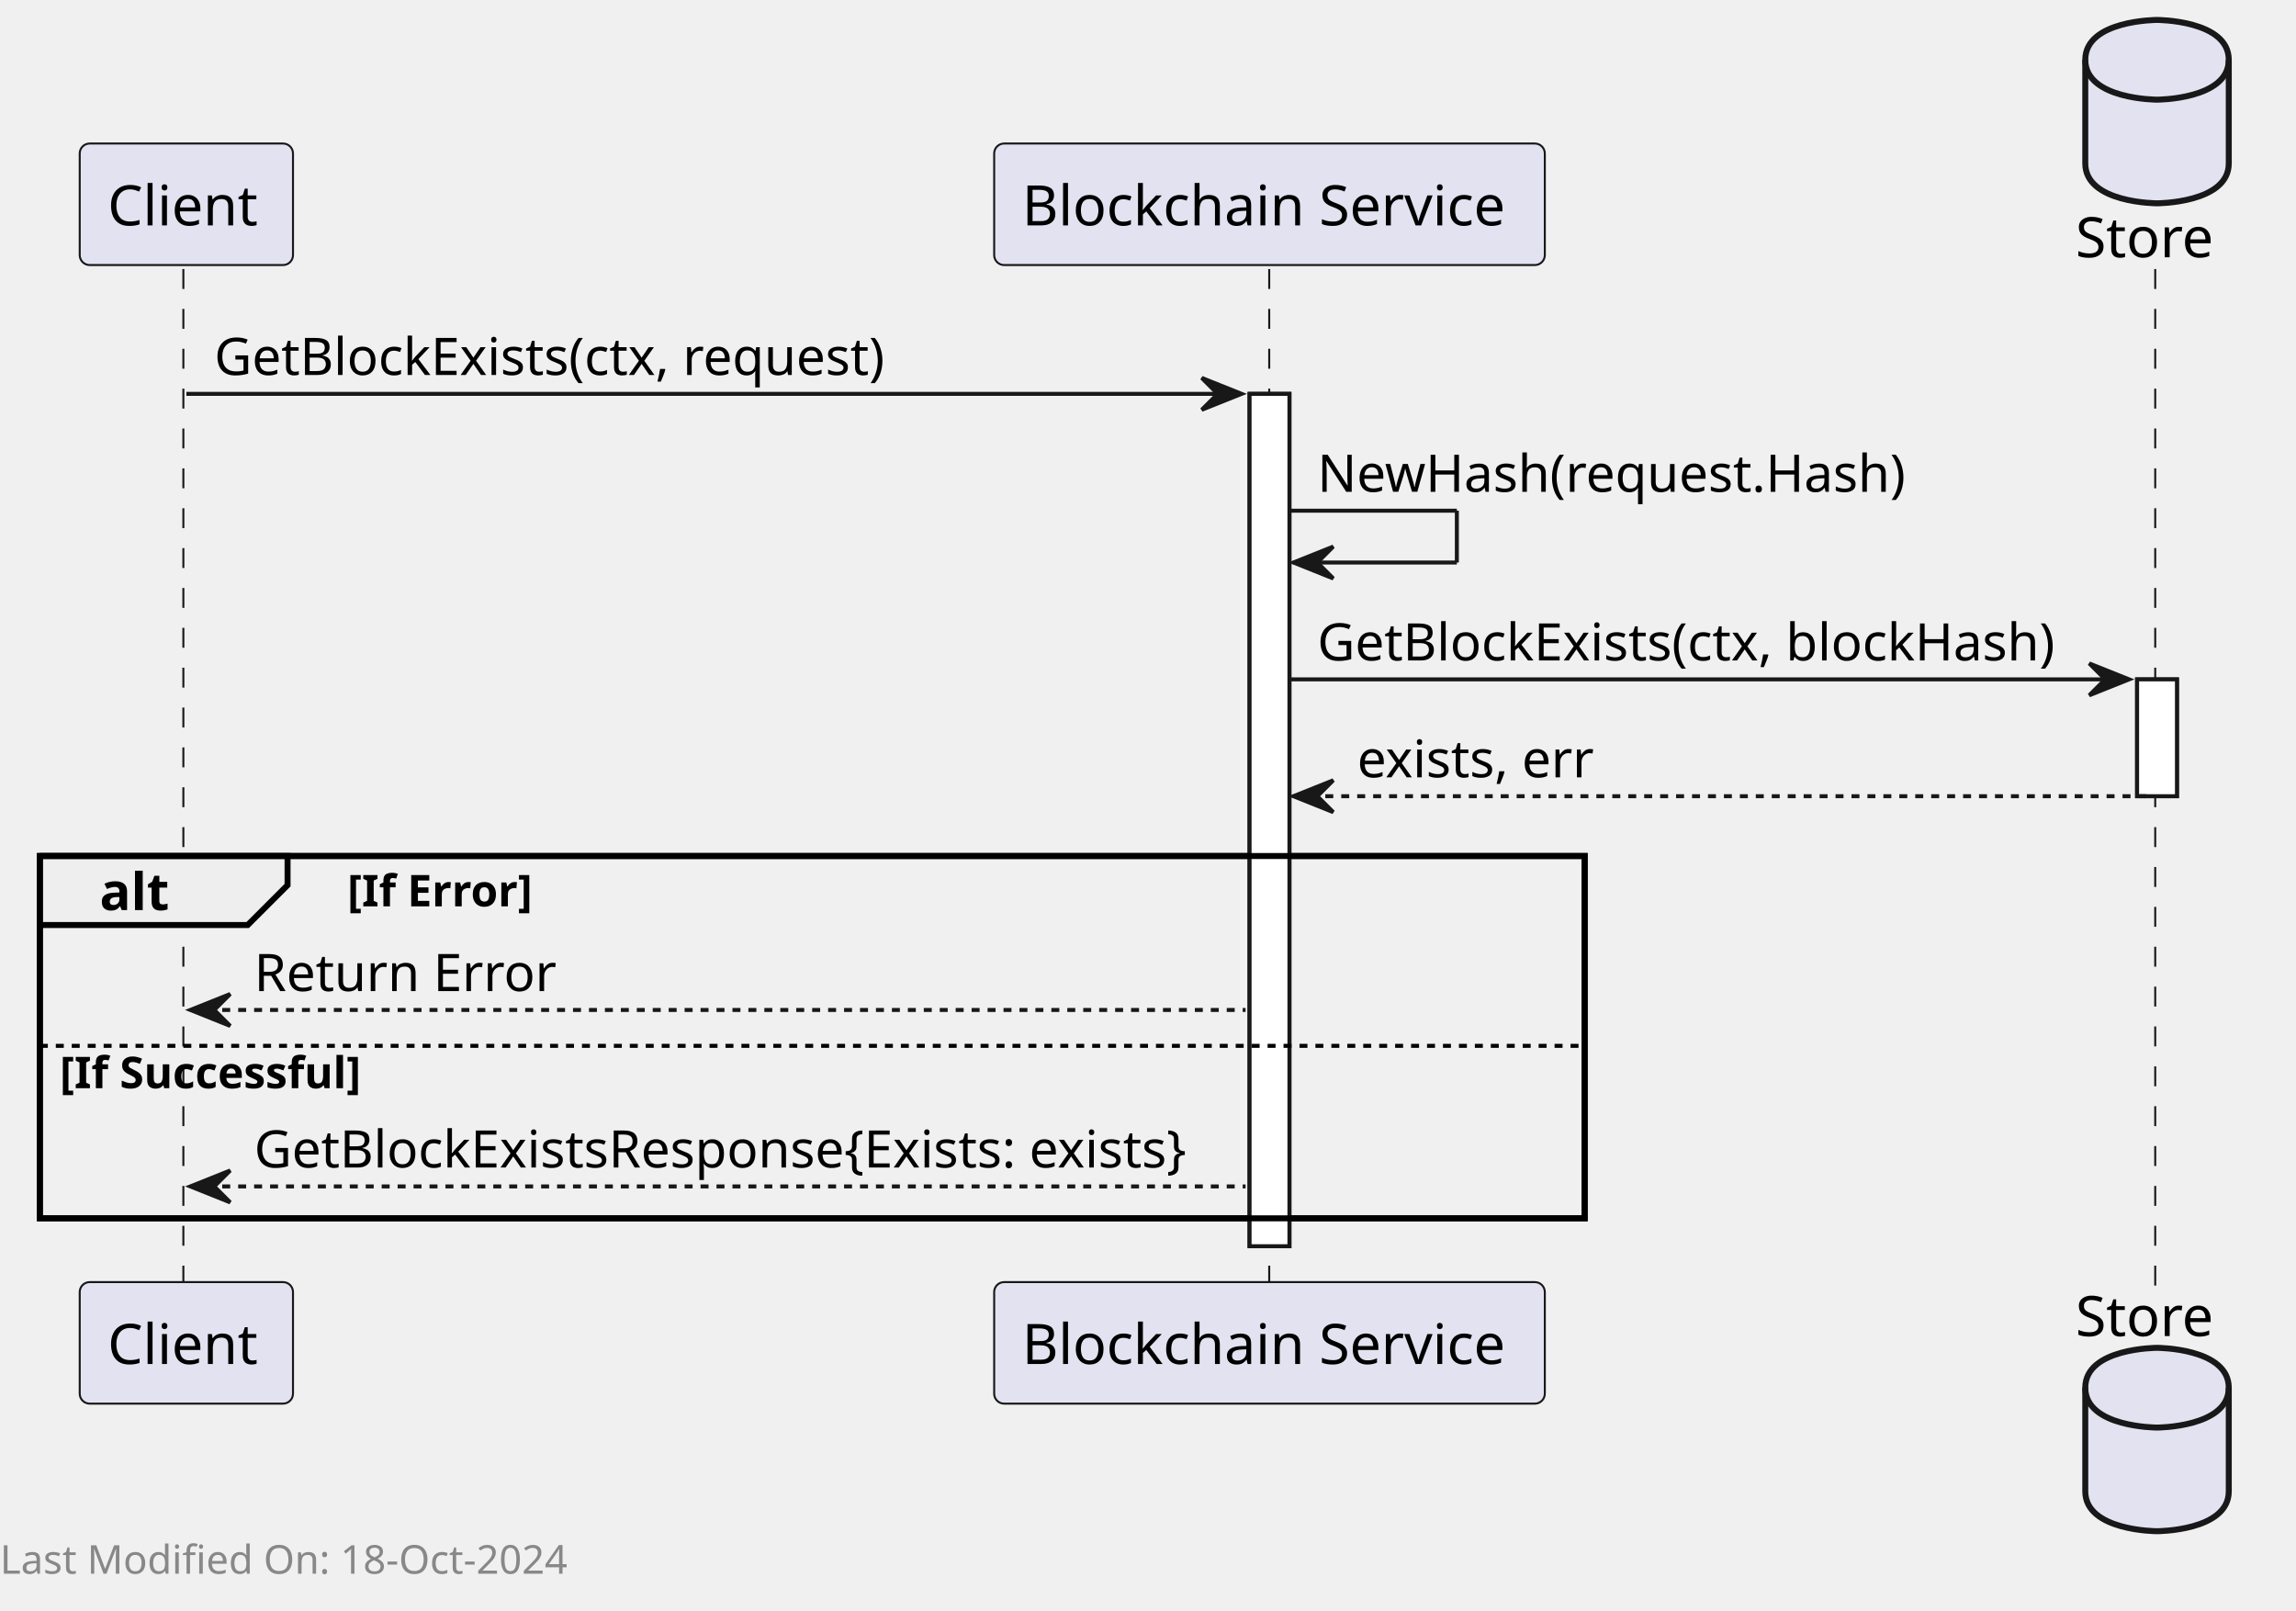
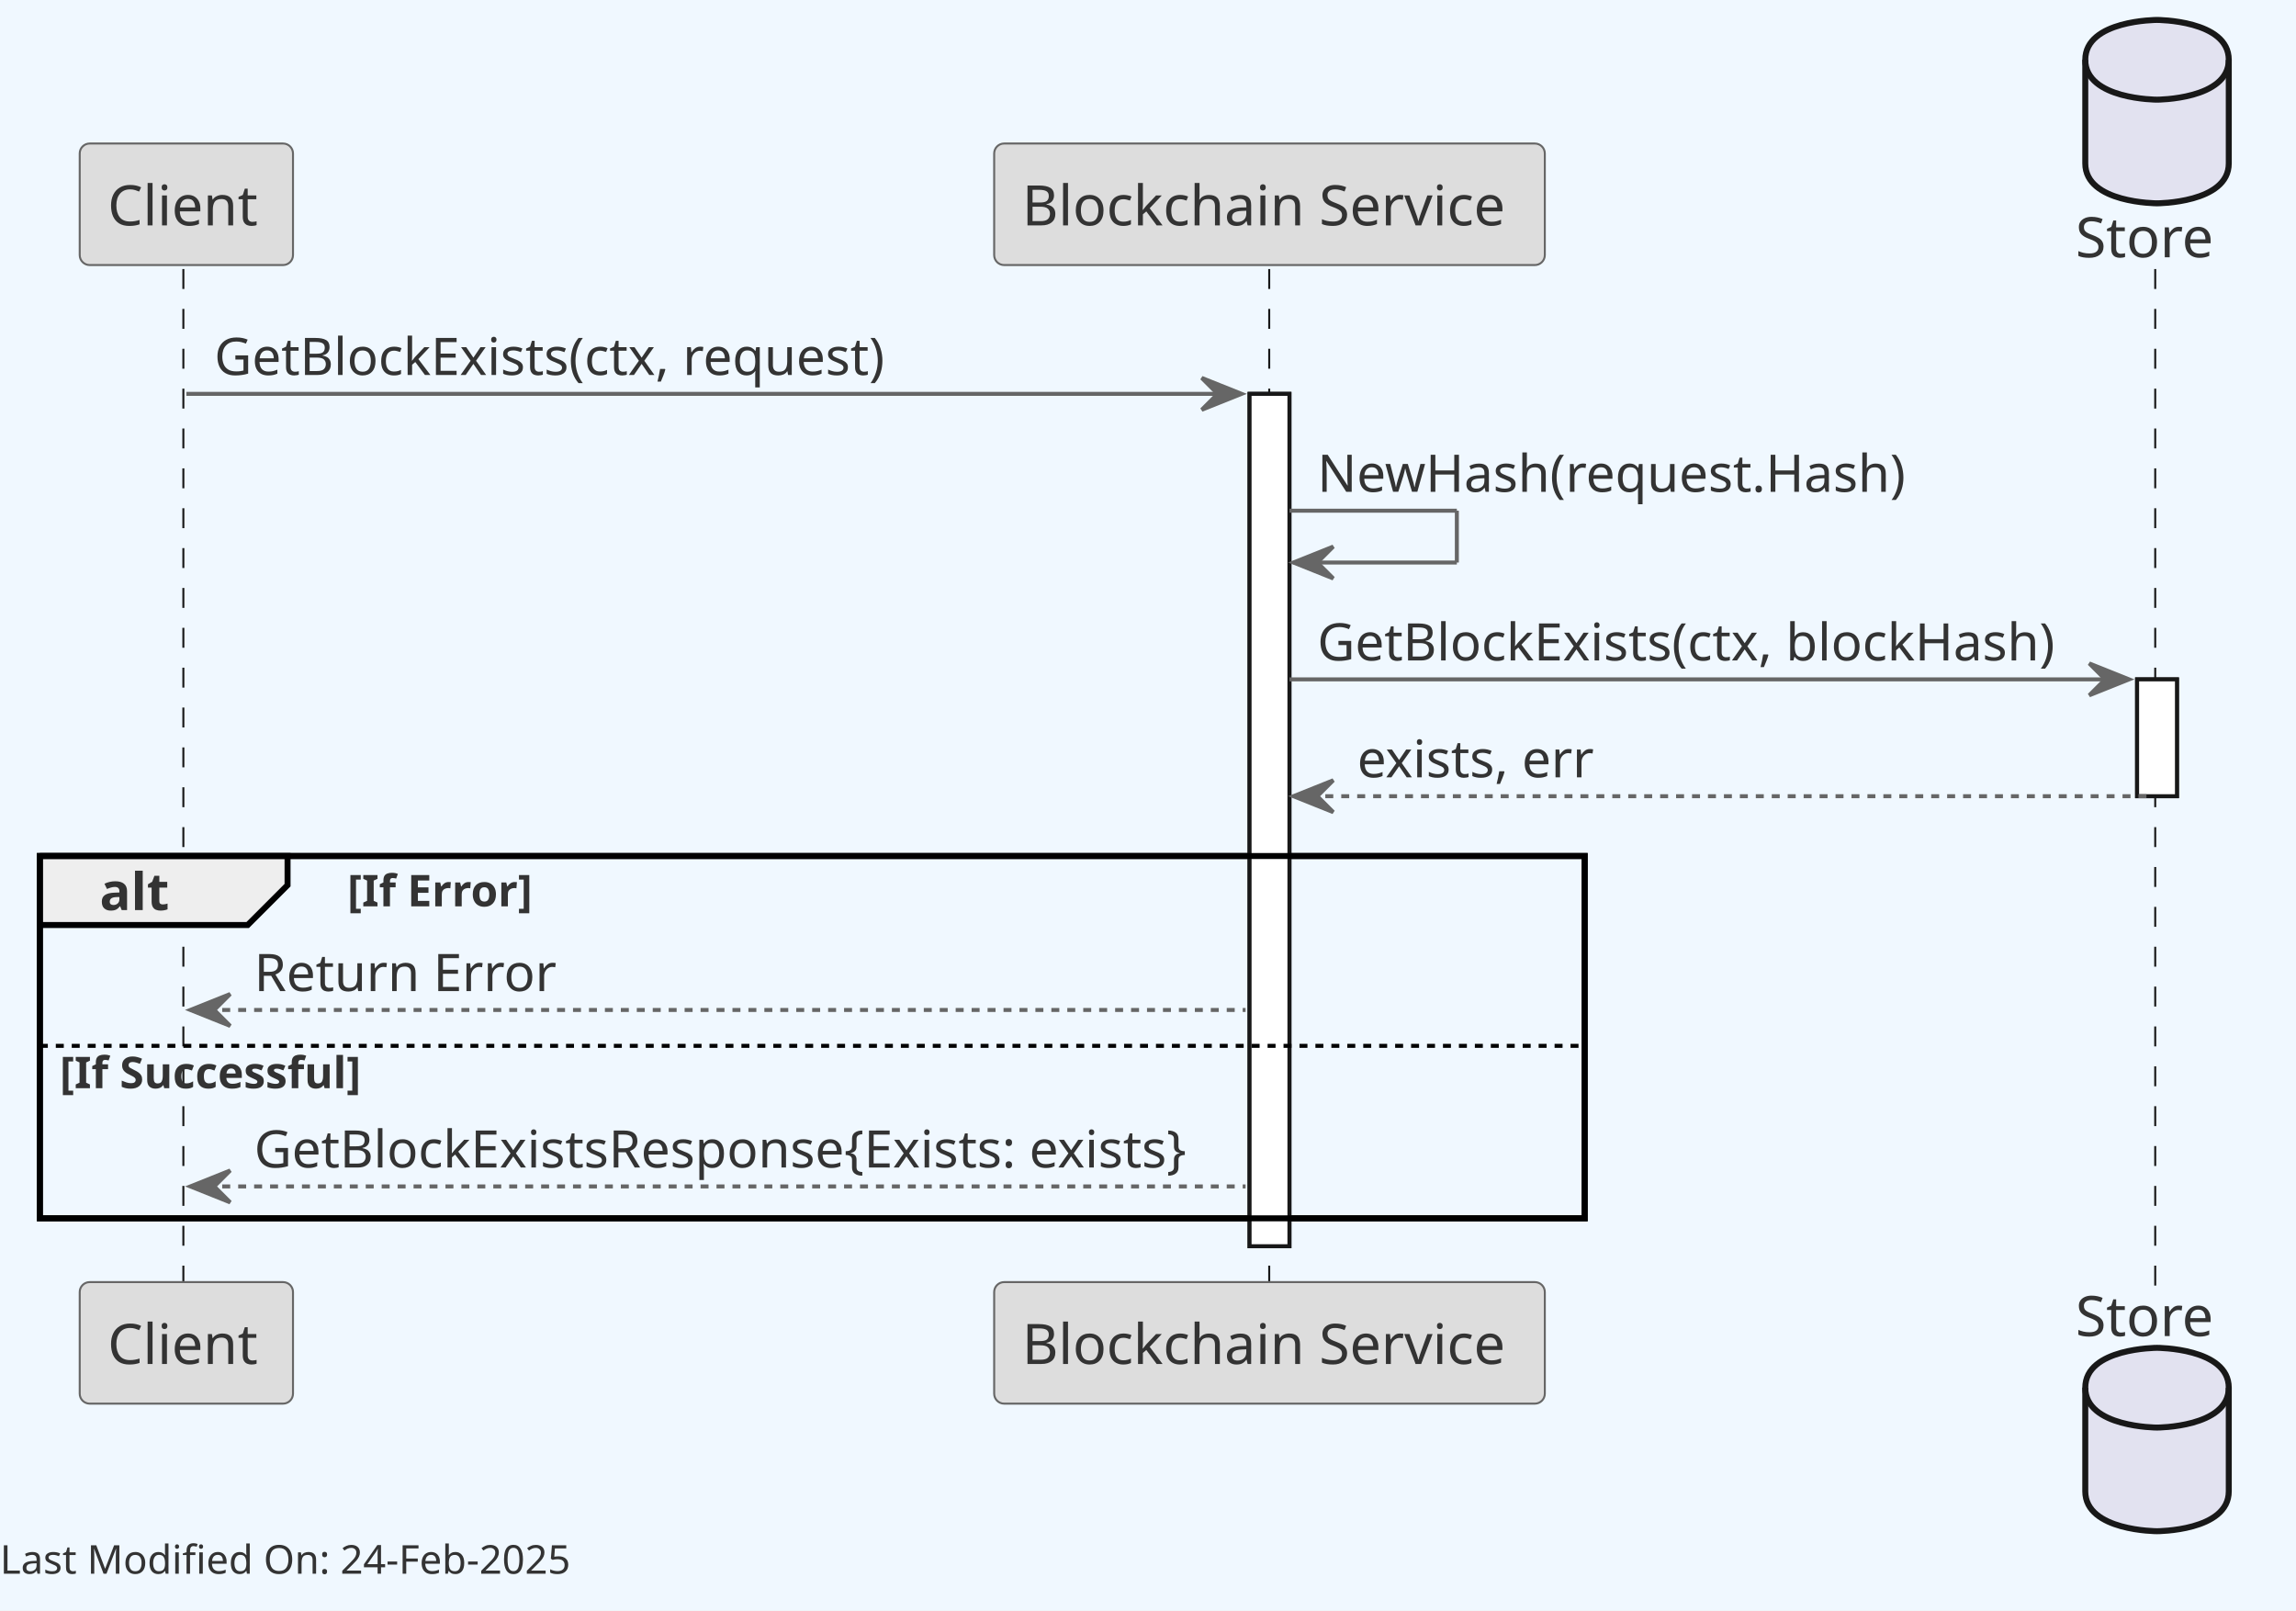
- <svg xmlns="http://www.w3.org/2000/svg" contentStyleType="text/css" height="404px" preserveAspectRatio="none" style="width:576px;height:404px;background:#FFFFFF;" version="1.1" viewBox="0 0 576 404" width="576px" zoomAndPan="magnify">
+ <svg xmlns="http://www.w3.org/2000/svg" contentStyleType="text/css" height="404px" preserveAspectRatio="none" style="width:576px;height:404px;background:#F0F8FF;" version="1.1" viewBox="0 0 576 404" width="576px" zoomAndPan="magnify">
  <defs />
  <g>
+     <rect fill="#F0F8FF" height="404" style="stroke:none;stroke-width:1.0;" width="576" x="0" y="0" />
    <rect fill="#FFFFFF" height="213.818" style="stroke:#181818;stroke-width:1.0;" width="10" x="313.481" y="98.799" />
    <rect fill="#FFFFFF" height="29.311" style="stroke:#181818;stroke-width:1.0;" width="10" x="536.135" y="170.42" />
    <rect fill="none" height="90.887" style="stroke:#000000;stroke-width:1.5;" width="387.551" x="10" y="214.731" />
    <line style="stroke:#181818;stroke-width:0.5;stroke-dasharray:5.0,5.0;" x1="46" x2="46" y1="67.488" y2="322.617" />
    <line style="stroke:#181818;stroke-width:0.5;stroke-dasharray:5.0,5.0;" x1="318.41" x2="318.41" y1="67.488" y2="322.617" />
    <line style="stroke:#181818;stroke-width:0.5;stroke-dasharray:5.0,5.0;" x1="540.683" x2="540.683" y1="67.488" y2="322.617" />
-     <rect fill="#E2E2F0" height="30.488" rx="2.5" ry="2.5" style="stroke:#181818;stroke-width:0.5;" width="53.505" x="20" y="36" />
-     <text fill="#000000" font-family="sans-serif" font-size="14" lengthAdjust="spacing" textLength="39.505" x="27" y="56.535">Client</text>
-     <rect fill="#E2E2F0" height="30.488" rx="2.5" ry="2.5" style="stroke:#181818;stroke-width:0.5;" width="53.505" x="20" y="321.617" />
-     <text fill="#000000" font-family="sans-serif" font-size="14" lengthAdjust="spacing" textLength="39.505" x="27" y="342.152">Client</text>
-     <rect fill="#E2E2F0" height="30.488" rx="2.5" ry="2.5" style="stroke:#181818;stroke-width:0.5;" width="138.141" x="249.41" y="36" />
-     <text fill="#000000" font-family="sans-serif" font-size="14" lengthAdjust="spacing" textLength="124.141" x="256.41" y="56.535">Blockchain Service</text>
-     <rect fill="#E2E2F0" height="30.488" rx="2.5" ry="2.5" style="stroke:#181818;stroke-width:0.5;" width="138.141" x="249.41" y="321.617" />
-     <text fill="#000000" font-family="sans-serif" font-size="14" lengthAdjust="spacing" textLength="124.141" x="256.41" y="342.152">Blockchain Service</text>
-     <text fill="#000000" font-family="sans-serif" font-size="14" lengthAdjust="spacing" textLength="34.904" x="520.683" y="64.535">Store</text>
+     <rect fill="#DDDDDD" height="30.488" rx="2.5" ry="2.5" style="stroke:#666666;stroke-width:0.5;" width="53.505" x="20" y="36" />
+     <text fill="#333333" font-family="sans-serif" font-size="14" lengthAdjust="spacing" textLength="39.505" x="27" y="56.535">Client</text>
+     <rect fill="#DDDDDD" height="30.488" rx="2.5" ry="2.5" style="stroke:#666666;stroke-width:0.5;" width="53.505" x="20" y="321.617" />
+     <text fill="#333333" font-family="sans-serif" font-size="14" lengthAdjust="spacing" textLength="39.505" x="27" y="342.152">Client</text>
+     <rect fill="#DDDDDD" height="30.488" rx="2.5" ry="2.5" style="stroke:#666666;stroke-width:0.5;" width="138.141" x="249.41" y="36" />
+     <text fill="#333333" font-family="sans-serif" font-size="14" lengthAdjust="spacing" textLength="124.141" x="256.41" y="56.535">Blockchain Service</text>
+     <rect fill="#DDDDDD" height="30.488" rx="2.5" ry="2.5" style="stroke:#666666;stroke-width:0.5;" width="138.141" x="249.41" y="321.617" />
+     <text fill="#333333" font-family="sans-serif" font-size="14" lengthAdjust="spacing" textLength="124.141" x="256.41" y="342.152">Blockchain Service</text>
+     <text fill="#333333" font-family="sans-serif" font-size="14" lengthAdjust="spacing" textLength="34.904" x="520.683" y="64.535">Store</text>
    <path d="M523.135,15 C523.135,5 541.135,5 541.135,5 C541.135,5 559.135,5 559.135,15 L559.135,41 C559.135,51 541.135,51 541.135,51 C541.135,51 523.135,51 523.135,41 L523.135,15 " fill="#E2E2F0" style="stroke:#181818;stroke-width:1.5;" />
    <path d="M523.135,15 C523.135,25 541.135,25 541.135,25 C541.135,25 559.135,25 559.135,15 " fill="none" style="stroke:#181818;stroke-width:1.5;" />
-     <text fill="#000000" font-family="sans-serif" font-size="14" lengthAdjust="spacing" textLength="34.904" x="520.683" y="335.152">Store</text>
+     <text fill="#333333" font-family="sans-serif" font-size="14" lengthAdjust="spacing" textLength="34.904" x="520.683" y="335.152">Store</text>
    <path d="M523.135,348.106 C523.135,338.106 541.135,338.106 541.135,338.106 C541.135,338.106 559.135,338.106 559.135,348.106 L559.135,374.106 C559.135,384.106 541.135,384.106 541.135,384.106 C541.135,384.106 523.135,384.106 523.135,374.106 L523.135,348.106 " fill="#E2E2F0" style="stroke:#181818;stroke-width:1.5;" />
    <path d="M523.135,348.106 C523.135,358.106 541.135,358.106 541.135,358.106 C541.135,358.106 559.135,358.106 559.135,348.106 " fill="none" style="stroke:#181818;stroke-width:1.5;" />
    <rect fill="#FFFFFF" height="213.818" style="stroke:#181818;stroke-width:1.0;" width="10" x="313.481" y="98.799" />
    <rect fill="#FFFFFF" height="29.311" style="stroke:#181818;stroke-width:1.0;" width="10" x="536.135" y="170.42" />
-     <polygon fill="#181818" points="301.481,94.799,311.481,98.799,301.481,102.799,305.481,98.799" style="stroke:#181818;stroke-width:1.0;" />
-     <line style="stroke:#181818;stroke-width:1.0;" x1="46.752" x2="307.481" y1="98.799" y2="98.799" />
-     <text fill="#000000" font-family="sans-serif" font-size="13" lengthAdjust="spacing" textLength="175.589" x="53.752" y="94.057">GetBlockExists(ctx, request)</text>
-     <line style="stroke:#181818;stroke-width:1.0;" x1="323.481" x2="365.481" y1="128.109" y2="128.109" />
-     <line style="stroke:#181818;stroke-width:1.0;" x1="365.481" x2="365.481" y1="128.109" y2="141.109" />
-     <line style="stroke:#181818;stroke-width:1.0;" x1="324.481" x2="365.481" y1="141.109" y2="141.109" />
-     <polygon fill="#181818" points="334.481,137.109,324.481,141.109,334.481,145.109,330.481,141.109" style="stroke:#181818;stroke-width:1.0;" />
-     <text fill="#000000" font-family="sans-serif" font-size="13" lengthAdjust="spacing" textLength="149.83" x="330.481" y="123.367">NewHash(request.Hash)</text>
-     <polygon fill="#181818" points="524.135,166.42,534.135,170.42,524.135,174.42,528.135,170.42" style="stroke:#181818;stroke-width:1.0;" />
-     <line style="stroke:#181818;stroke-width:1.0;" x1="323.481" x2="530.135" y1="170.42" y2="170.42" />
-     <text fill="#000000" font-family="sans-serif" font-size="13" lengthAdjust="spacing" textLength="193.654" x="330.481" y="165.678">GetBlockExists(ctx, blockHash)</text>
-     <polygon fill="#181818" points="334.481,195.731,324.481,199.731,334.481,203.731,330.481,199.731" style="stroke:#181818;stroke-width:1.0;" />
-     <line style="stroke:#181818;stroke-width:1.0;stroke-dasharray:2.0,2.0;" x1="328.481" x2="540.135" y1="199.731" y2="199.731" />
-     <text fill="#000000" font-family="sans-serif" font-size="13" lengthAdjust="spacing" textLength="63.197" x="340.481" y="194.988">exists, err</text>
+     <polygon fill="#666666" points="301.481,94.799,311.481,98.799,301.481,102.799,305.481,98.799" style="stroke:#666666;stroke-width:1.0;" />
+     <line style="stroke:#666666;stroke-width:1.0;" x1="46.752" x2="307.481" y1="98.799" y2="98.799" />
+     <text fill="#333333" font-family="sans-serif" font-size="13" lengthAdjust="spacing" textLength="175.589" x="53.752" y="94.057">GetBlockExists(ctx, request)</text>
+     <line style="stroke:#666666;stroke-width:1.0;" x1="323.481" x2="365.481" y1="128.109" y2="128.109" />
+     <line style="stroke:#666666;stroke-width:1.0;" x1="365.481" x2="365.481" y1="128.109" y2="141.109" />
+     <line style="stroke:#666666;stroke-width:1.0;" x1="324.481" x2="365.481" y1="141.109" y2="141.109" />
+     <polygon fill="#666666" points="334.481,137.109,324.481,141.109,334.481,145.109,330.481,141.109" style="stroke:#666666;stroke-width:1.0;" />
+     <text fill="#333333" font-family="sans-serif" font-size="13" lengthAdjust="spacing" textLength="149.83" x="330.481" y="123.367">NewHash(request.Hash)</text>
+     <polygon fill="#666666" points="524.135,166.42,534.135,170.42,524.135,174.42,528.135,170.42" style="stroke:#666666;stroke-width:1.0;" />
+     <line style="stroke:#666666;stroke-width:1.0;" x1="323.481" x2="530.135" y1="170.42" y2="170.42" />
+     <text fill="#333333" font-family="sans-serif" font-size="13" lengthAdjust="spacing" textLength="193.654" x="330.481" y="165.678">GetBlockExists(ctx, blockHash)</text>
+     <polygon fill="#666666" points="334.481,195.731,324.481,199.731,334.481,203.731,330.481,199.731" style="stroke:#666666;stroke-width:1.0;" />
+     <line style="stroke:#666666;stroke-width:1.0;stroke-dasharray:2.0,2.0;" x1="328.481" x2="540.135" y1="199.731" y2="199.731" />
+     <text fill="#333333" font-family="sans-serif" font-size="13" lengthAdjust="spacing" textLength="63.197" x="340.481" y="194.988">exists, err</text>
    <path d="M10,214.731 L72.139,214.731 L72.139,222.041 L62.139,232.041 L10,232.041 L10,214.731 " fill="#EEEEEE" style="stroke:#000000;stroke-width:1.5;" />
    <rect fill="none" height="90.887" style="stroke:#000000;stroke-width:1.5;" width="387.551" x="10" y="214.731" />
-     <text fill="#000000" font-family="sans-serif" font-size="13" font-weight="bold" lengthAdjust="spacing" textLength="17.139" x="25" y="228.299">alt</text>
-     <text fill="#000000" font-family="sans-serif" font-size="11" font-weight="bold" lengthAdjust="spacing" textLength="48.619" x="87.139" y="227.365">[If Error]</text>
-     <polygon fill="#181818" points="57.752,249.352,47.752,253.352,57.752,257.352,53.752,253.352" style="stroke:#181818;stroke-width:1.0;" />
-     <line style="stroke:#181818;stroke-width:1.0;stroke-dasharray:2.0,2.0;" x1="51.752" x2="312.481" y1="253.352" y2="253.352" />
-     <text fill="#000000" font-family="sans-serif" font-size="13" lengthAdjust="spacing" textLength="76.883" x="63.752" y="248.609">Return Error</text>
+     <text fill="#333333" font-family="sans-serif" font-size="13" font-weight="bold" lengthAdjust="spacing" textLength="17.139" x="25" y="228.299">alt</text>
+     <text fill="#333333" font-family="sans-serif" font-size="11" font-weight="bold" lengthAdjust="spacing" textLength="48.619" x="87.139" y="227.365">[If Error]</text>
+     <polygon fill="#666666" points="57.752,249.352,47.752,253.352,57.752,257.352,53.752,253.352" style="stroke:#666666;stroke-width:1.0;" />
+     <line style="stroke:#666666;stroke-width:1.0;stroke-dasharray:2.0,2.0;" x1="51.752" x2="312.481" y1="253.352" y2="253.352" />
+     <text fill="#333333" font-family="sans-serif" font-size="13" lengthAdjust="spacing" textLength="76.883" x="63.752" y="248.609">Return Error</text>
    <line style="stroke:#000000;stroke-width:1.0;stroke-dasharray:2.0,2.0;" x1="10" x2="397.551" y1="262.352" y2="262.352" />
-     <text fill="#000000" font-family="sans-serif" font-size="11" font-weight="bold" lengthAdjust="spacing" textLength="79.449" x="15" y="272.986">[If Successful]</text>
-     <polygon fill="#181818" points="57.752,293.617,47.752,297.617,57.752,301.617,53.752,297.617" style="stroke:#181818;stroke-width:1.0;" />
-     <line style="stroke:#181818;stroke-width:1.0;stroke-dasharray:2.0,2.0;" x1="51.752" x2="312.481" y1="297.617" y2="297.617" />
-     <text fill="#000000" font-family="sans-serif" font-size="13" lengthAdjust="spacing" textLength="242.728" x="63.752" y="292.875">GetBlockExistsResponse{Exists: exists}</text>
-     <text fill="#888888" font-family="sans-serif" font-size="10" lengthAdjust="spacing" textLength="154.839" x="0" y="394.773">Last Modified On: 18-Oct-2024</text>
+     <text fill="#333333" font-family="sans-serif" font-size="11" font-weight="bold" lengthAdjust="spacing" textLength="79.449" x="15" y="272.986">[If Successful]</text>
+     <polygon fill="#666666" points="57.752,293.617,47.752,297.617,57.752,301.617,53.752,297.617" style="stroke:#666666;stroke-width:1.0;" />
+     <line style="stroke:#666666;stroke-width:1.0;stroke-dasharray:2.0,2.0;" x1="51.752" x2="312.481" y1="297.617" y2="297.617" />
+     <text fill="#333333" font-family="sans-serif" font-size="13" lengthAdjust="spacing" textLength="242.728" x="63.752" y="292.875">GetBlockExistsResponse{Exists: exists}</text>
+     <text fill="#333333" font-family="sans-serif" font-size="10" lengthAdjust="spacing" textLength="155.435" x="0" y="394.773">Last Modified On: 24-Feb-2025</text>
  </g>
</svg>
